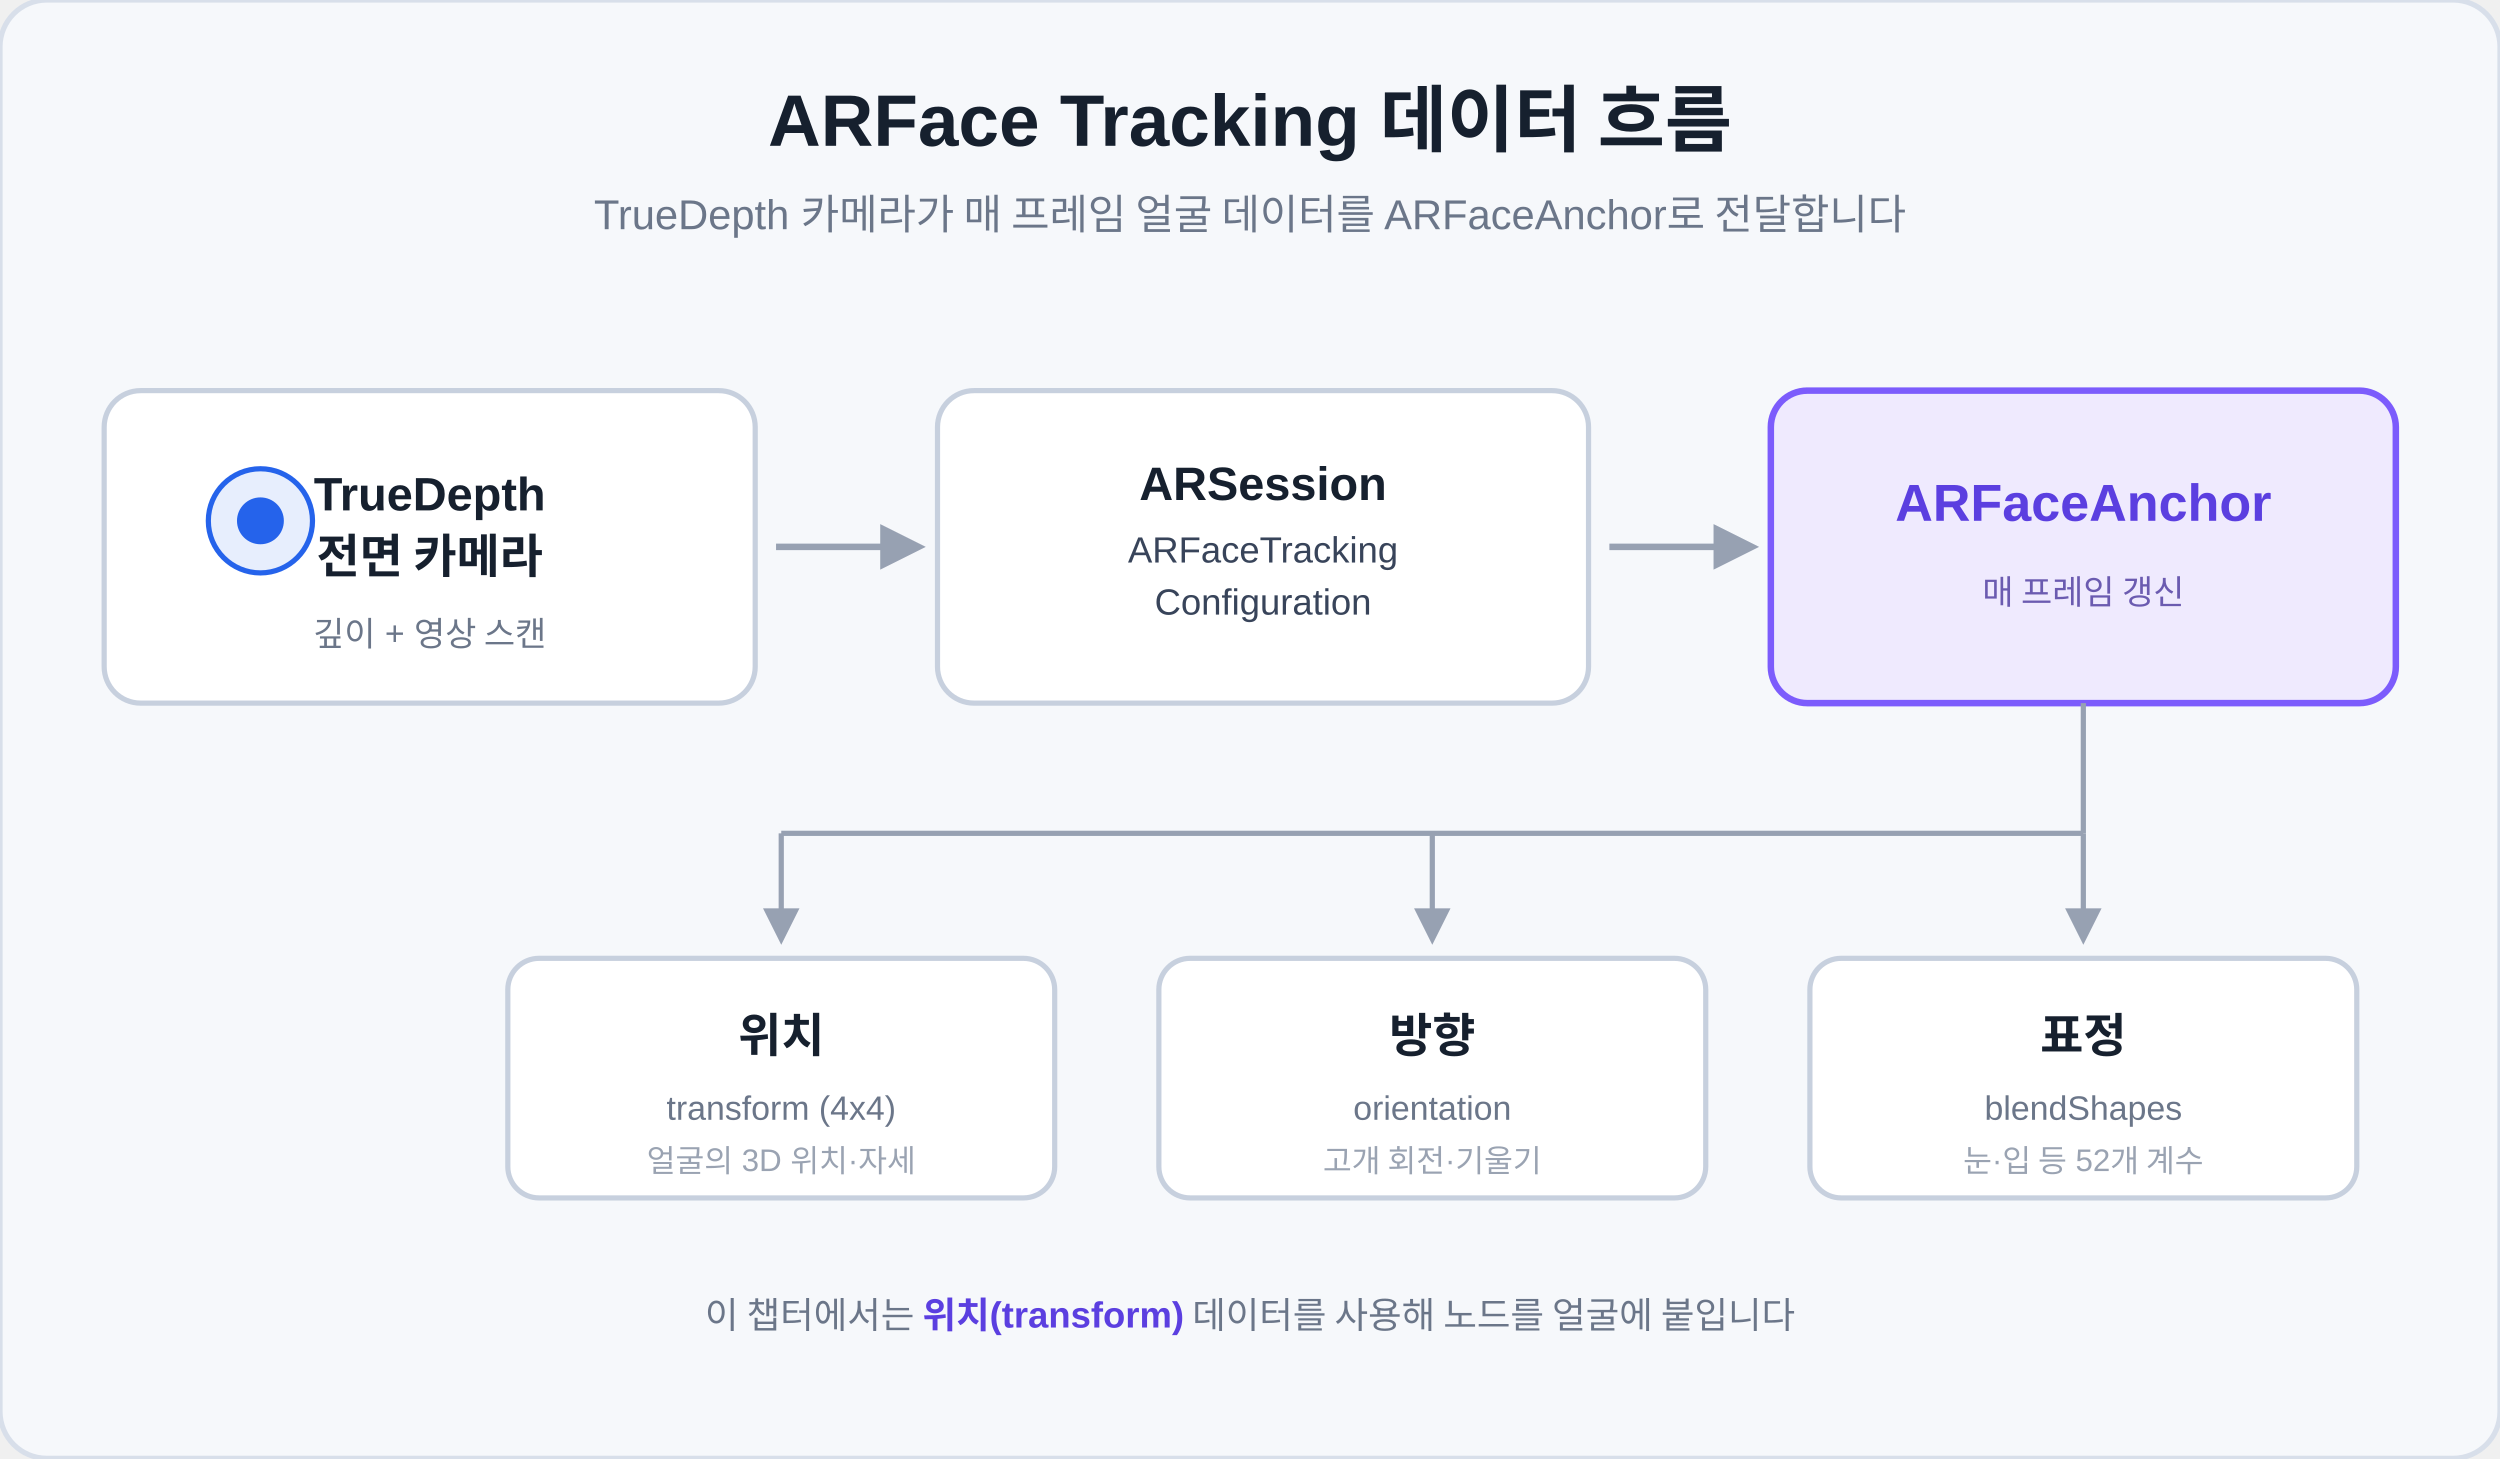
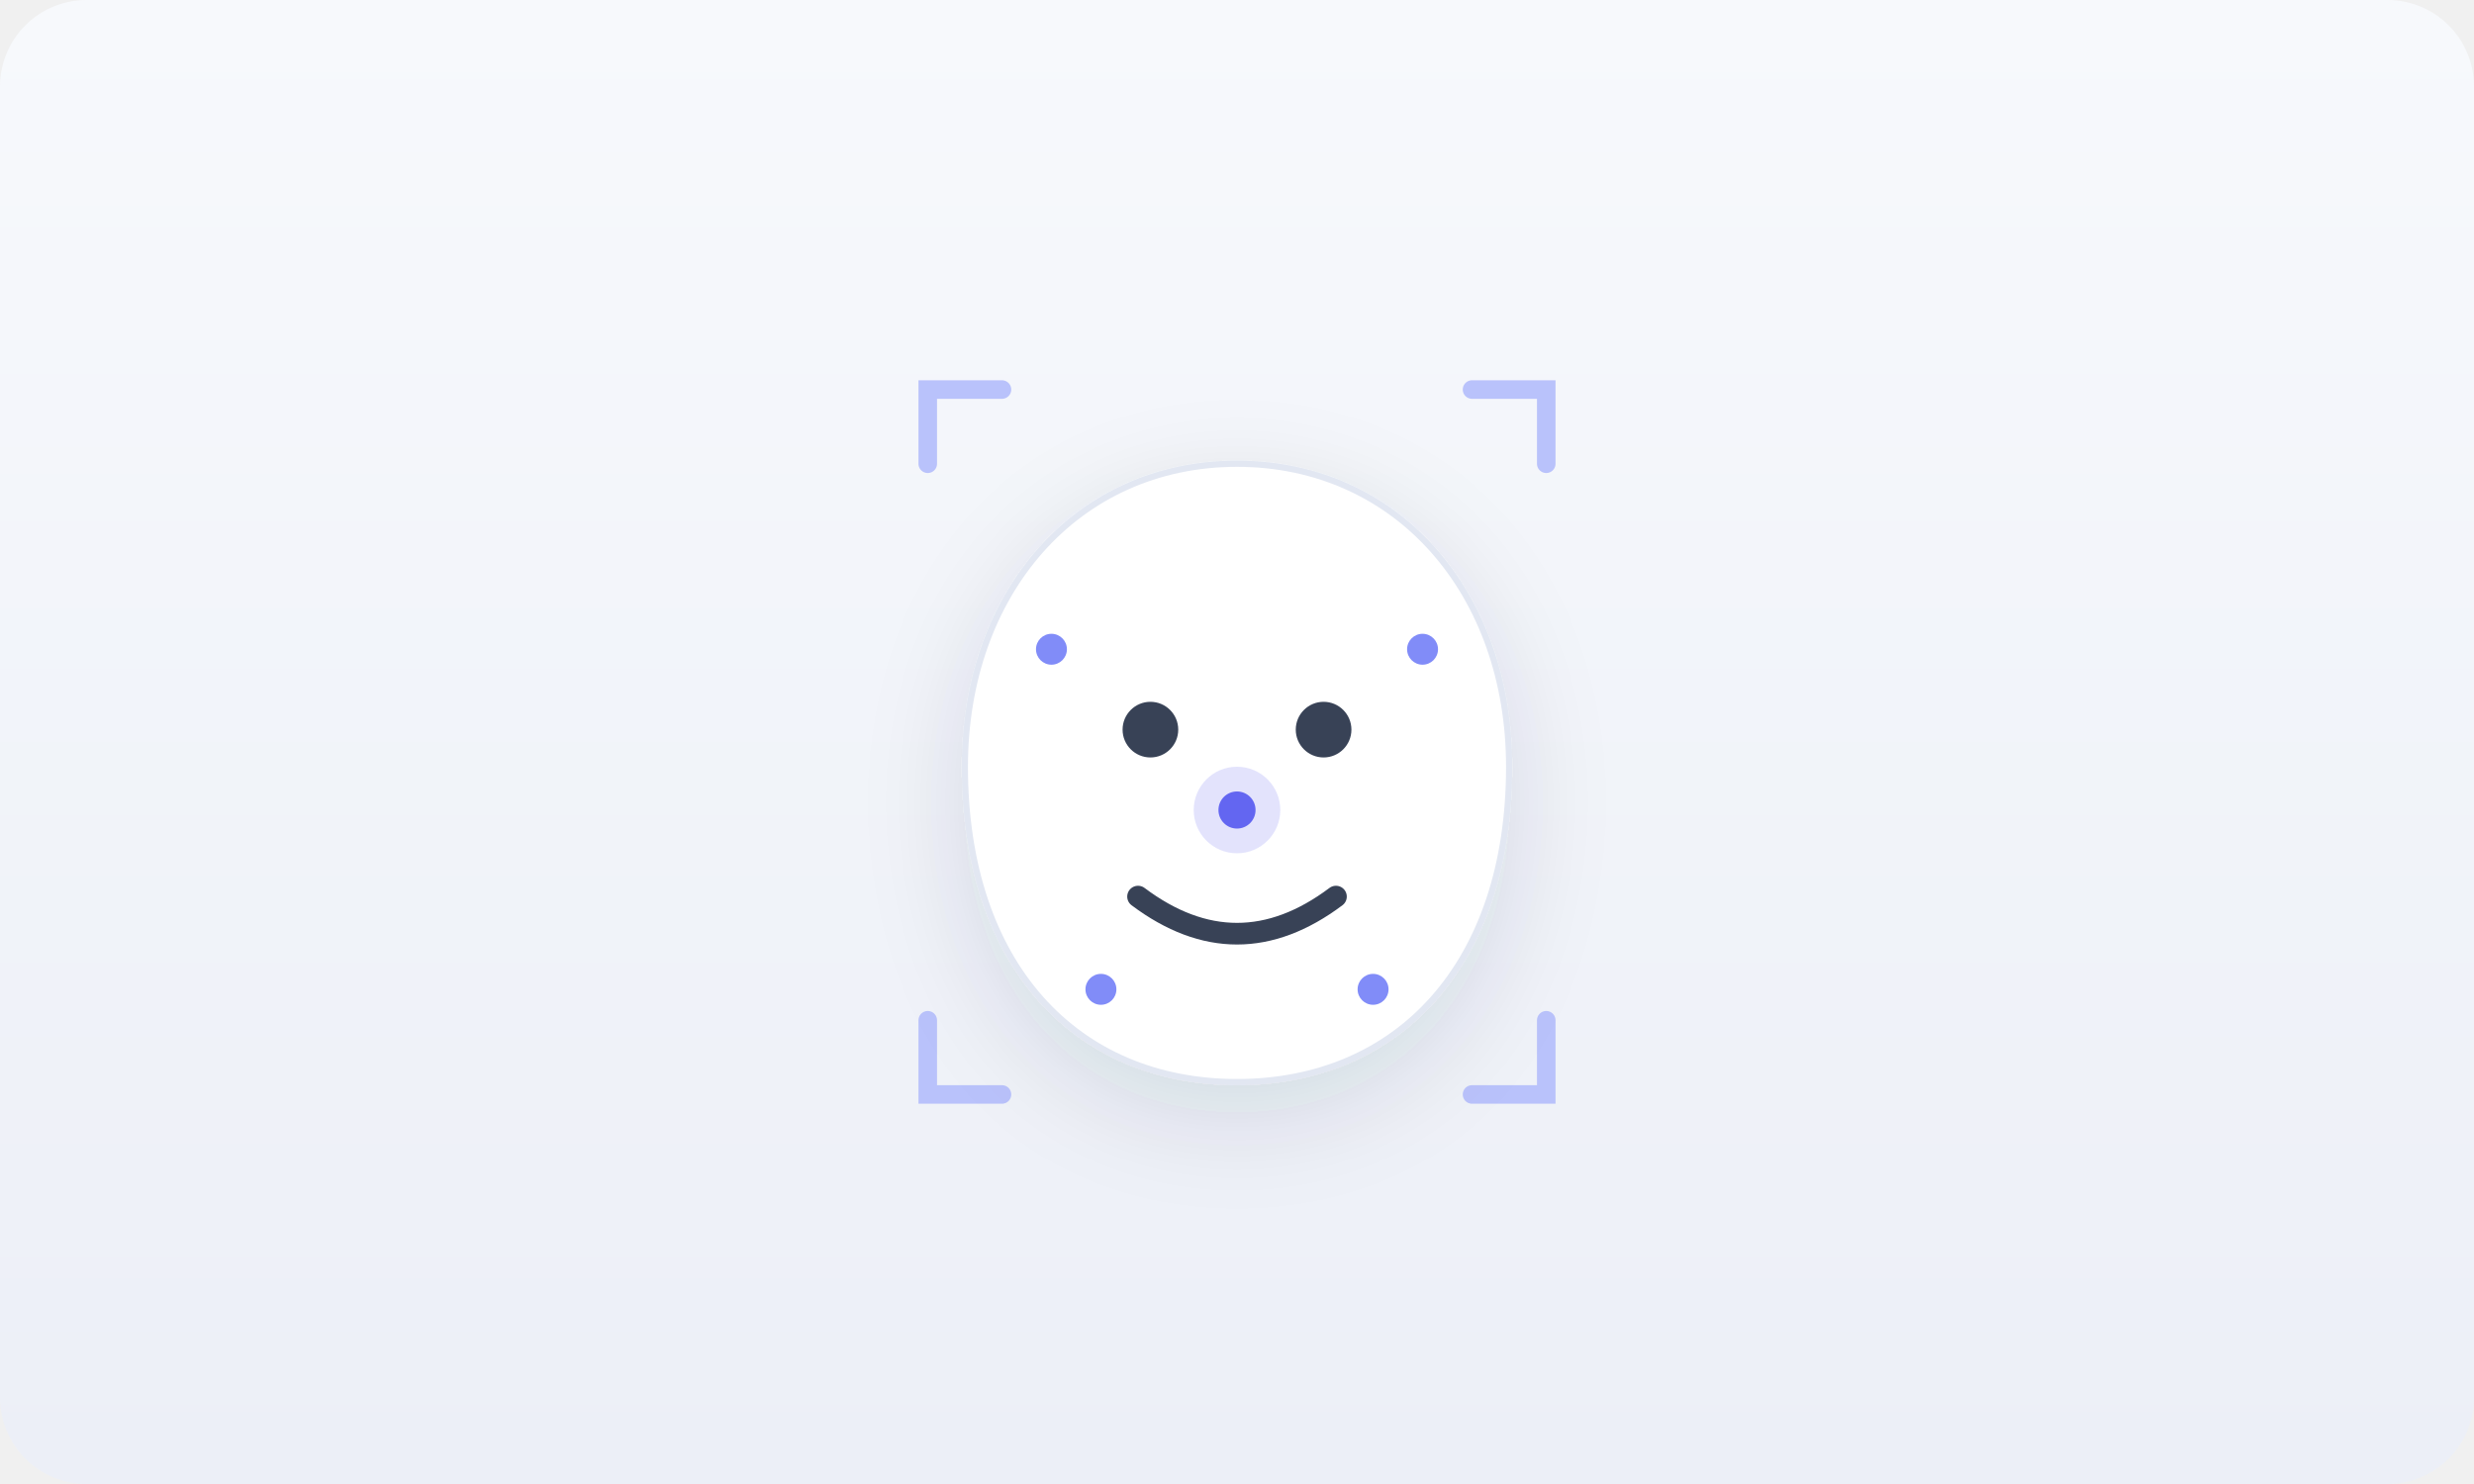
- <svg xmlns="http://www.w3.org/2000/svg" viewBox="0 0 960 560" font-family="-apple-system, BlinkMacSystemFont, 'Helvetica Neue', Arial, 'Apple SD Gothic Neo', sans-serif">
+ <svg xmlns="http://www.w3.org/2000/svg" viewBox="0 0 800 480" font-family="-apple-system, BlinkMacSystemFont, 'Helvetica Neue', Arial, sans-serif">
  <defs>
-     <marker id="arrow" viewBox="0 0 10 10" refX="8" refY="5" markerWidth="7" markerHeight="7" orient="auto-start-reverse">
-       <path d="M0 0 L10 5 L0 10 z" fill="#97A1B2" />
-     </marker>
+     <linearGradient id="bg" x1="0" y1="0" x2="0" y2="1">
+       <stop offset="0" stop-color="#F7F9FC" />
+       <stop offset="1" stop-color="#ECEFF7" />
+     </linearGradient>
+     <filter id="soft" x="-30%" y="-30%" width="160%" height="160%">
+       <feDropShadow dx="0" dy="10" stdDeviation="16" flood-color="#1F2A44" flood-opacity="0.12" />
+     </filter>
  </defs>
-   <rect x="0" y="0" width="960" height="560" rx="18" fill="#F6F8FB" stroke="#D8DFEA" stroke-width="2" />
-   <text x="480" y="56" text-anchor="middle" font-size="28" font-weight="700" fill="#16202E">ARFace Tracking 데이터 흐름</text>
-   <text x="480" y="88" text-anchor="middle" font-size="16" fill="#6B7689">TrueDepth 카메라가 매 프레임 얼굴 데이터를 ARFaceAnchor로 전달합니다</text>
-   <rect x="40" y="150" width="250" height="120" rx="14" fill="#FFFFFF" stroke="#C7D0DE" stroke-width="2" />
-   <circle cx="100" cy="200" r="20" fill="#E7EEFD" stroke="#2563EB" stroke-width="2" />
-   <circle cx="100" cy="200" r="9" fill="#2563EB" />
-   <text x="165" y="196" text-anchor="middle" font-size="18" font-weight="600" fill="#16202E">TrueDepth</text>
-   <text x="165" y="220" text-anchor="middle" font-size="18" font-weight="600" fill="#16202E">전면 카메라</text>
-   <text x="165" y="248" text-anchor="middle" font-size="13" fill="#6B7689">깊이 + 영상 스캔</text>
-   <line x1="298" y1="210" x2="352" y2="210" stroke="#97A1B2" stroke-width="2.5" marker-end="url(#arrow)" />
-   <rect x="360" y="150" width="250" height="120" rx="14" fill="#FFFFFF" stroke="#C7D0DE" stroke-width="2" />
-   <text x="485" y="192" text-anchor="middle" font-size="18" font-weight="600" fill="#16202E">ARSession</text>
-   <text x="485" y="216" text-anchor="middle" font-size="14" fill="#38445A">ARFaceTracking</text>
-   <text x="485" y="236" text-anchor="middle" font-size="14" fill="#38445A">Configuration</text>
-   <line x1="618" y1="210" x2="672" y2="210" stroke="#97A1B2" stroke-width="2.5" marker-end="url(#arrow)" />
-   <rect x="680" y="150" width="240" height="120" rx="14" fill="#EFEAFE" stroke="#7C5CFC" stroke-width="2.5" />
-   <text x="800" y="200" text-anchor="middle" font-size="20" font-weight="700" fill="#5B3FE0">ARFaceAnchor</text>
-   <text x="800" y="232" text-anchor="middle" font-size="13" fill="#6B5BB0">매 프레임 갱신</text>
-   <line x1="800" y1="270" x2="800" y2="320" stroke="#97A1B2" stroke-width="2" />
-   <line x1="300" y1="320" x2="800" y2="320" stroke="#97A1B2" stroke-width="2" />
-   <line x1="300" y1="320" x2="300" y2="360" stroke="#97A1B2" stroke-width="2" marker-end="url(#arrow)" />
-   <line x1="550" y1="320" x2="550" y2="360" stroke="#97A1B2" stroke-width="2" marker-end="url(#arrow)" />
-   <line x1="800" y1="320" x2="800" y2="360" stroke="#97A1B2" stroke-width="2" marker-end="url(#arrow)" />
-   <rect x="195" y="368" width="210" height="92" rx="12" fill="#FFFFFF" stroke="#C7D0DE" stroke-width="2" />
-   <text x="300" y="404" text-anchor="middle" font-size="18" font-weight="600" fill="#16202E">위치</text>
-   <text x="300" y="430" text-anchor="middle" font-size="13" fill="#6B7689">transform (4x4)</text>
-   <text x="300" y="450" text-anchor="middle" font-size="12" fill="#9AA3B2">얼굴의 3D 위치·자세</text>
-   <rect x="445" y="368" width="210" height="92" rx="12" fill="#FFFFFF" stroke="#C7D0DE" stroke-width="2" />
-   <text x="550" y="404" text-anchor="middle" font-size="18" font-weight="600" fill="#16202E">방향</text>
-   <text x="550" y="430" text-anchor="middle" font-size="13" fill="#6B7689">orientation</text>
-   <text x="550" y="450" text-anchor="middle" font-size="12" fill="#9AA3B2">고개 회전·기울기</text>
-   <rect x="695" y="368" width="210" height="92" rx="12" fill="#FFFFFF" stroke="#C7D0DE" stroke-width="2" />
-   <text x="800" y="404" text-anchor="middle" font-size="18" font-weight="600" fill="#16202E">표정</text>
-   <text x="800" y="430" text-anchor="middle" font-size="13" fill="#6B7689">blendShapes</text>
-   <text x="800" y="450" text-anchor="middle" font-size="12" fill="#9AA3B2">눈·입 등 52개 계수</text>
-   <text x="480" y="510" text-anchor="middle" font-size="14" fill="#6B7689">이 챕터에서는 <tspan font-weight="600" fill="#5B3FE0">위치(transform)</tspan> 데이터를 사용해 노드를 얼굴에 붙입니다</text>
+   <rect x="0" y="0" width="800" height="480" rx="28" fill="url(#bg)" />
+   <g stroke="#B9C2FB" stroke-width="6" fill="none" stroke-linecap="round">
+     <path d="M300 150 L300 126 L324 126" />
+     <path d="M476 126 L500 126 L500 150" />
+     <path d="M300 330 L300 354 L324 354" />
+     <path d="M476 354 L500 354 L500 330" />
+   </g>
+   <g filter="url(#soft)">
+     <path d="M400 150              C452 150 488 192 488 248              C488 312 452 350 400 350              C348 350 312 312 312 248              C312 192 348 150 400 150 Z" fill="#FFFFFF" stroke="#E2E7F2" stroke-width="2" />
+   </g>
+   <circle cx="372" cy="236" r="9" fill="#384256" />
+   <circle cx="428" cy="236" r="9" fill="#384256" />
+   <path d="M368 290 Q400 314 432 290" fill="none" stroke="#384256" stroke-width="7" stroke-linecap="round" />
+   <g>
+     <circle cx="400" cy="262" r="14" fill="#6366F1" opacity="0.18" />
+     <circle cx="400" cy="262" r="6" fill="#6366F1" />
+     <circle cx="340" cy="210" r="5" fill="#818CF8" />
+     <circle cx="460" cy="210" r="5" fill="#818CF8" />
+     <circle cx="356" cy="320" r="5" fill="#818CF8" />
+     <circle cx="444" cy="320" r="5" fill="#818CF8" />
+   </g>
</svg>
